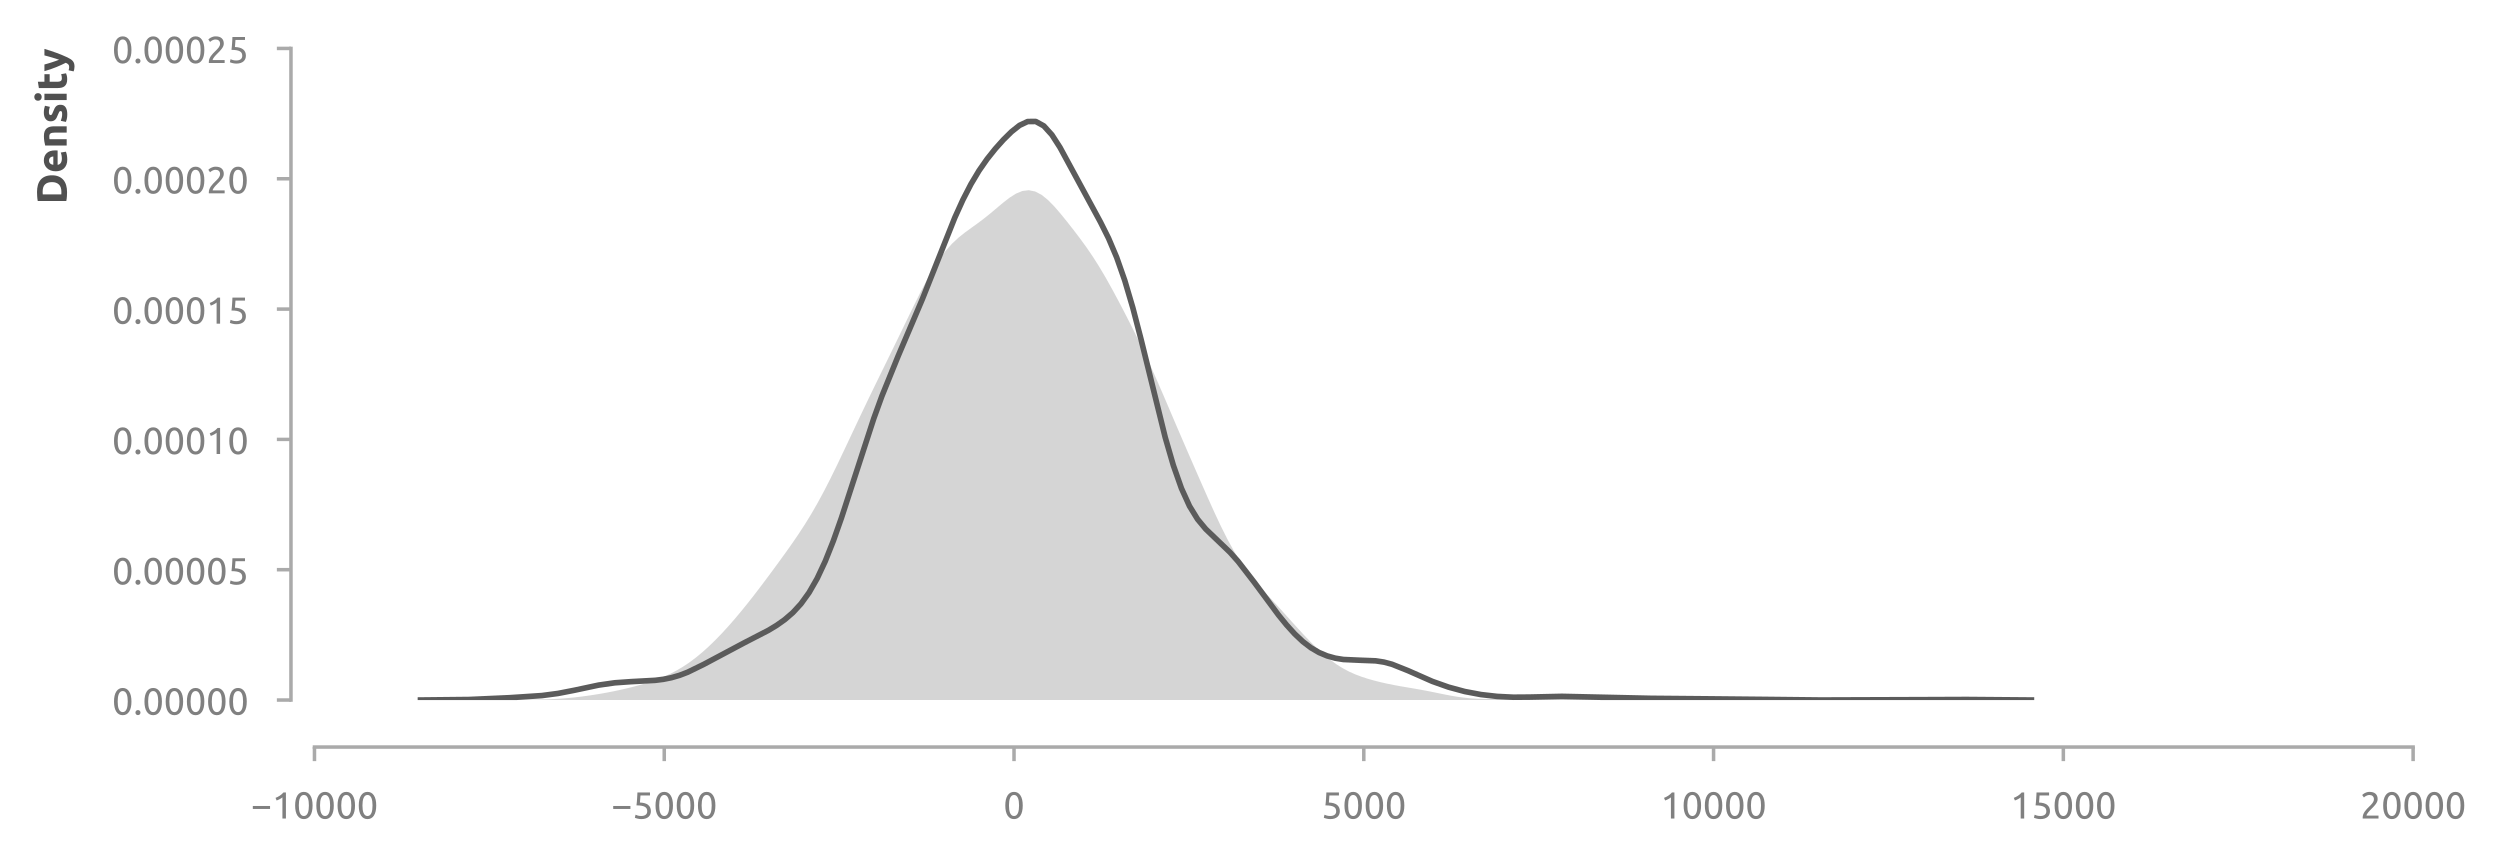
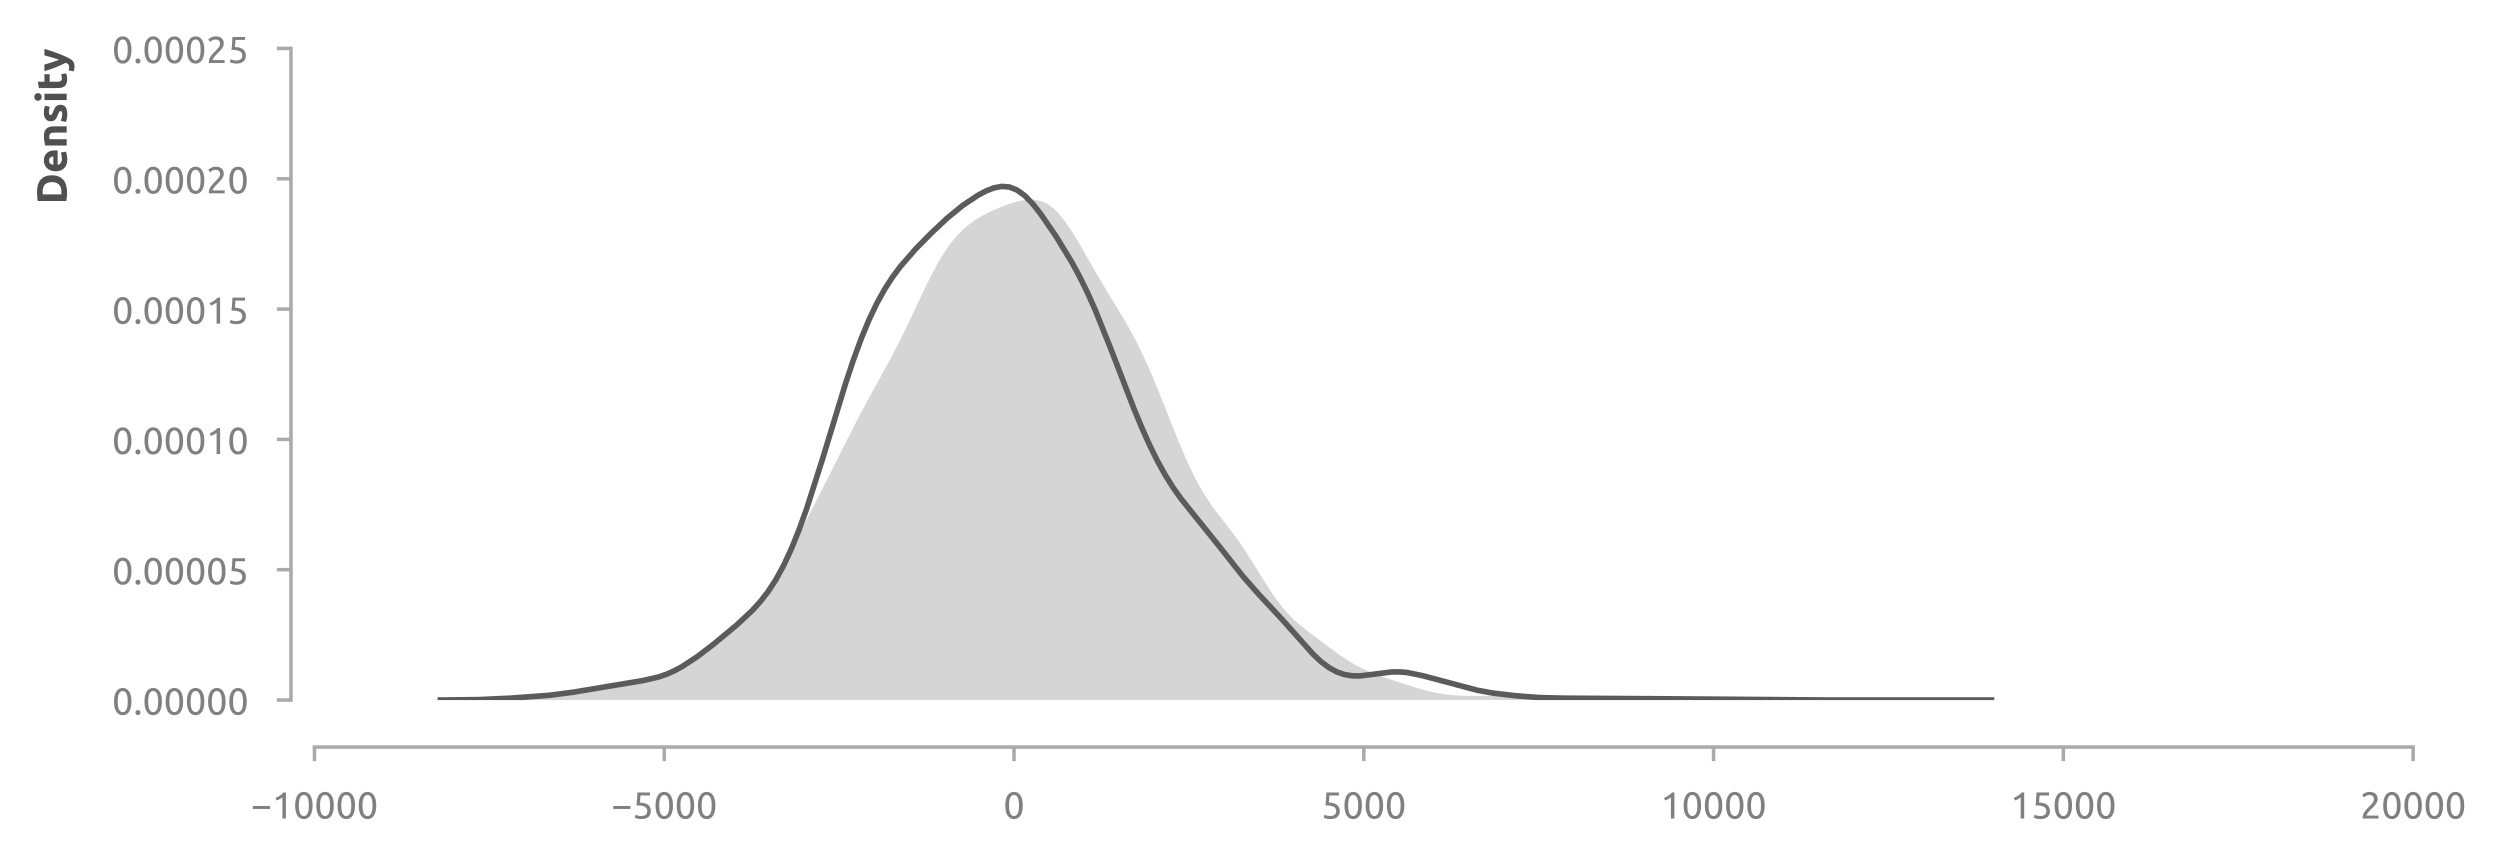
<svg xmlns="http://www.w3.org/2000/svg" xmlns:xlink="http://www.w3.org/1999/xlink" width="531.772pt" height="182.791pt" viewBox="0 0 531.772 182.791" version="1.1">
  <defs>
    <style type="text/css">*{stroke-linejoin: round; stroke-linecap: butt}</style>
  </defs>
  <g id="figure_1">
    <g id="patch_1">
      <path d="M 0 182.791  L 531.772 182.791  L 531.772 0  L 0 0  L 0 182.791  z " style="fill: none" />
    </g>
    <g id="axes_1">
      <g id="patch_2">
        <path d="M 66.891 148.904  L 513.291 148.904  L 513.291 10.304  L 66.891 10.304  L 66.891 148.904  z " style="fill: none" />
      </g>
      <g id="matplotlib.axis_1">
        <g id="xtick_1">
          <g id="line2d_1">
            <defs>
-               <path id="m6aa1979199" d="M 0 0  L 0 3  " style="stroke: #aaaaaa; stroke-width: 0.75" />
+               <path id="mc715c521ac" d="M 0 0  L 0 3  " style="stroke: #aaaaaa; stroke-width: 0.75" />
            </defs>
            <g>
-               <use xlink:href="#m6aa1979199" x="66.891" y="158.904" style="fill: #aaaaaa; stroke: #aaaaaa; stroke-width: 0.75" />
+               <use xlink:href="#mc715c521ac" x="66.891" y="158.904" style="fill: #aaaaaa; stroke: #aaaaaa; stroke-width: 0.75" />
            </g>
          </g>
          <g id="text_1">
            <g style="fill: #808080" transform="translate(53.35344 174.1113) scale(0.08 -0.08)">
              <defs>
                <path id="Ubuntu-2212" d="M 339 2138  L 3270 2138  L 3270 1632  L 339 1632  L 339 2138  z " transform="scale(0.015625)" />
                <path id="Ubuntu-31" d="M 595 3520  Q 960 3661 1305 3881  Q 1651 4102 1939 4435  L 2362 4435  L 2362 0  L 1766 0  L 1766 3610  Q 1690 3539 1578 3462  Q 1466 3386 1334 3315  Q 1203 3245 1059 3181  Q 915 3117 781 3072  L 595 3520  z " transform="scale(0.015625)" />
                <path id="Ubuntu-30" d="M 320 2221  Q 320 3334 713 3936  Q 1107 4538 1805 4538  Q 2502 4538 2896 3936  Q 3290 3334 3290 2221  Q 3290 1107 2896 505  Q 2502 -96 1805 -96  Q 1107 -96 713 505  Q 320 1107 320 2221  z M 2662 2221  Q 2662 2586 2620 2912  Q 2579 3238 2480 3481  Q 2381 3725 2214 3869  Q 2048 4013 1805 4013  Q 1562 4013 1395 3869  Q 1229 3725 1129 3481  Q 1030 3238 988 2912  Q 947 2586 947 2221  Q 947 1856 988 1529  Q 1030 1203 1129 960  Q 1229 717 1395 573  Q 1562 429 1805 429  Q 2048 429 2214 573  Q 2381 717 2480 960  Q 2579 1203 2620 1529  Q 2662 1856 2662 2221  z " transform="scale(0.015625)" />
              </defs>
              <use xlink:href="#Ubuntu-2212" />
              <use xlink:href="#Ubuntu-31" x="56.4" />
              <use xlink:href="#Ubuntu-30" x="112.8" />
              <use xlink:href="#Ubuntu-30" x="169.2" />
              <use xlink:href="#Ubuntu-30" x="225.6" />
              <use xlink:href="#Ubuntu-30" x="282" />
            </g>
          </g>
        </g>
        <g id="xtick_2">
          <g id="line2d_2">
            <g>
-               <use xlink:href="#m6aa1979199" x="141.291" y="158.904" style="fill: #aaaaaa; stroke: #aaaaaa; stroke-width: 0.75" />
+               <use xlink:href="#mc715c521ac" x="141.291" y="158.904" style="fill: #aaaaaa; stroke: #aaaaaa; stroke-width: 0.75" />
            </g>
          </g>
          <g id="text_2">
            <g style="fill: #808080" transform="translate(130.0097 174.1113) scale(0.08 -0.08)">
              <defs>
                <path id="Ubuntu-35" d="M 1274 2726  Q 2240 2688 2691 2304  Q 3142 1920 3142 1261  Q 3142 966 3043 716  Q 2944 467 2742 288  Q 2541 109 2233 6  Q 1926 -96 1504 -96  Q 1338 -96 1165 -70  Q 992 -45 845 -6  Q 698 32 582 70  Q 467 109 416 134  L 531 653  Q 640 602 886 518  Q 1133 435 1491 435  Q 1779 435 1974 499  Q 2170 563 2291 672  Q 2413 781 2467 925  Q 2522 1069 2522 1229  Q 2522 1472 2438 1661  Q 2355 1850 2144 1978  Q 1933 2106 1581 2173  Q 1229 2240 691 2240  Q 730 2554 752 2829  Q 774 3104 793 3366  Q 813 3629 825 3888  Q 838 4147 851 4435  L 2989 4435  L 2989 3930  L 1370 3930  Q 1363 3834 1350 3670  Q 1338 3507 1325 3331  Q 1312 3155 1299 2988  Q 1286 2822 1274 2726  z " transform="scale(0.015625)" />
              </defs>
              <use xlink:href="#Ubuntu-2212" />
              <use xlink:href="#Ubuntu-35" x="56.4" />
              <use xlink:href="#Ubuntu-30" x="112.8" />
              <use xlink:href="#Ubuntu-30" x="169.2" />
              <use xlink:href="#Ubuntu-30" x="225.6" />
            </g>
          </g>
        </g>
        <g id="xtick_3">
          <g id="line2d_3">
            <g>
-               <use xlink:href="#m6aa1979199" x="215.691" y="158.904" style="fill: #aaaaaa; stroke: #aaaaaa; stroke-width: 0.75" />
+               <use xlink:href="#mc715c521ac" x="215.691" y="158.904" style="fill: #aaaaaa; stroke: #aaaaaa; stroke-width: 0.75" />
            </g>
          </g>
          <g id="text_3">
            <g style="fill: #808080" transform="translate(213.4347 174.1113) scale(0.08 -0.08)">
              <use xlink:href="#Ubuntu-30" />
            </g>
          </g>
        </g>
        <g id="xtick_4">
          <g id="line2d_4">
            <g>
-               <use xlink:href="#m6aa1979199" x="290.091" y="158.904" style="fill: #aaaaaa; stroke: #aaaaaa; stroke-width: 0.75" />
+               <use xlink:href="#mc715c521ac" x="290.091" y="158.904" style="fill: #aaaaaa; stroke: #aaaaaa; stroke-width: 0.75" />
            </g>
          </g>
          <g id="text_4">
            <g style="fill: #808080" transform="translate(281.0659 174.1113) scale(0.08 -0.08)">
              <use xlink:href="#Ubuntu-35" />
              <use xlink:href="#Ubuntu-30" x="56.4" />
              <use xlink:href="#Ubuntu-30" x="112.8" />
              <use xlink:href="#Ubuntu-30" x="169.2" />
            </g>
          </g>
        </g>
        <g id="xtick_5">
          <g id="line2d_5">
            <g>
-               <use xlink:href="#m6aa1979199" x="364.491" y="158.904" style="fill: #aaaaaa; stroke: #aaaaaa; stroke-width: 0.75" />
+               <use xlink:href="#mc715c521ac" x="364.491" y="158.904" style="fill: #aaaaaa; stroke: #aaaaaa; stroke-width: 0.75" />
            </g>
          </g>
          <g id="text_5">
            <g style="fill: #808080" transform="translate(353.2097 174.1113) scale(0.08 -0.08)">
              <use xlink:href="#Ubuntu-31" />
              <use xlink:href="#Ubuntu-30" x="56.4" />
              <use xlink:href="#Ubuntu-30" x="112.8" />
              <use xlink:href="#Ubuntu-30" x="169.2" />
              <use xlink:href="#Ubuntu-30" x="225.6" />
            </g>
          </g>
        </g>
        <g id="xtick_6">
          <g id="line2d_6">
            <g>
-               <use xlink:href="#m6aa1979199" x="438.891" y="158.904" style="fill: #aaaaaa; stroke: #aaaaaa; stroke-width: 0.75" />
+               <use xlink:href="#mc715c521ac" x="438.891" y="158.904" style="fill: #aaaaaa; stroke: #aaaaaa; stroke-width: 0.75" />
            </g>
          </g>
          <g id="text_6">
            <g style="fill: #808080" transform="translate(427.6097 174.1113) scale(0.08 -0.08)">
              <use xlink:href="#Ubuntu-31" />
              <use xlink:href="#Ubuntu-35" x="56.4" />
              <use xlink:href="#Ubuntu-30" x="112.8" />
              <use xlink:href="#Ubuntu-30" x="169.2" />
              <use xlink:href="#Ubuntu-30" x="225.6" />
            </g>
          </g>
        </g>
        <g id="xtick_7">
          <g id="line2d_7">
            <g>
-               <use xlink:href="#m6aa1979199" x="513.291" y="158.904" style="fill: #aaaaaa; stroke: #aaaaaa; stroke-width: 0.75" />
+               <use xlink:href="#mc715c521ac" x="513.291" y="158.904" style="fill: #aaaaaa; stroke: #aaaaaa; stroke-width: 0.75" />
            </g>
          </g>
          <g id="text_7">
            <g style="fill: #808080" transform="translate(502.0097 174.1113) scale(0.08 -0.08)">
              <defs>
                <path id="Ubuntu-32" d="M 2989 3302  Q 2989 3072 2896 2857  Q 2803 2643 2649 2435  Q 2496 2227 2304 2025  Q 2112 1824 1920 1632  Q 1811 1523 1667 1376  Q 1523 1229 1395 1069  Q 1267 909 1180 761  Q 1094 614 1094 506  L 3136 506  L 3136 0  L 448 0  Q 442 38 442 76  Q 442 115 442 147  Q 442 448 541 707  Q 640 966 800 1196  Q 960 1427 1158 1632  Q 1357 1837 1549 2029  Q 1709 2182 1853 2332  Q 1997 2483 2109 2633  Q 2221 2784 2288 2944  Q 2355 3104 2355 3283  Q 2355 3475 2294 3609  Q 2234 3744 2131 3833  Q 2029 3923 1891 3964  Q 1754 4006 1600 4006  Q 1414 4006 1260 3955  Q 1107 3904 985 3837  Q 864 3770 781 3696  Q 698 3622 653 3584  L 358 4006  Q 416 4070 531 4163  Q 646 4256 806 4339  Q 966 4422 1164 4480  Q 1363 4538 1594 4538  Q 2291 4538 2640 4214  Q 2989 3891 2989 3302  z " transform="scale(0.015625)" />
              </defs>
              <use xlink:href="#Ubuntu-32" />
              <use xlink:href="#Ubuntu-30" x="56.4" />
              <use xlink:href="#Ubuntu-30" x="112.8" />
              <use xlink:href="#Ubuntu-30" x="169.2" />
              <use xlink:href="#Ubuntu-30" x="225.6" />
            </g>
          </g>
        </g>
      </g>
      <g id="matplotlib.axis_2">
        <g id="ytick_1">
          <g id="line2d_8">
            <defs>
-               <path id="mfdc019fb9c" d="M 0 0  L -3 0  " style="stroke: #aaaaaa; stroke-width: 0.75" />
+               <path id="m731be8812d" d="M 0 0  L -3 0  " style="stroke: #aaaaaa; stroke-width: 0.75" />
            </defs>
            <g>
-               <use xlink:href="#mfdc019fb9c" x="61.891" y="148.904" style="fill: #aaaaaa; stroke: #aaaaaa; stroke-width: 0.75" />
+               <use xlink:href="#m731be8812d" x="61.891" y="148.904" style="fill: #aaaaaa; stroke: #aaaaaa; stroke-width: 0.75" />
            </g>
          </g>
          <g id="text_8">
            <g style="fill: #808080" transform="translate(23.84844 152.0075) scale(0.08 -0.08)">
              <defs>
                <path id="Ubuntu-2e" d="M 1216 346  Q 1216 173 1101 45  Q 986 -83 787 -83  Q 589 -83 473 45  Q 358 173 358 346  Q 358 518 473 646  Q 589 774 787 774  Q 986 774 1101 646  Q 1216 518 1216 346  z " transform="scale(0.015625)" />
              </defs>
              <use xlink:href="#Ubuntu-30" />
              <use xlink:href="#Ubuntu-2e" x="56.4" />
              <use xlink:href="#Ubuntu-30" x="81" />
              <use xlink:href="#Ubuntu-30" x="137.4" />
              <use xlink:href="#Ubuntu-30" x="193.8" />
              <use xlink:href="#Ubuntu-30" x="250.2" />
              <use xlink:href="#Ubuntu-30" x="306.6" />
            </g>
          </g>
        </g>
        <g id="ytick_2">
          <g id="line2d_9">
            <g>
-               <use xlink:href="#mfdc019fb9c" x="61.891" y="121.184" style="fill: #aaaaaa; stroke: #aaaaaa; stroke-width: 0.75" />
+               <use xlink:href="#m731be8812d" x="61.891" y="121.184" style="fill: #aaaaaa; stroke: #aaaaaa; stroke-width: 0.75" />
            </g>
          </g>
          <g id="text_9">
            <g style="fill: #808080" transform="translate(23.84844 124.2875) scale(0.08 -0.08)">
              <use xlink:href="#Ubuntu-30" />
              <use xlink:href="#Ubuntu-2e" x="56.4" />
              <use xlink:href="#Ubuntu-30" x="81" />
              <use xlink:href="#Ubuntu-30" x="137.4" />
              <use xlink:href="#Ubuntu-30" x="193.8" />
              <use xlink:href="#Ubuntu-30" x="250.2" />
              <use xlink:href="#Ubuntu-35" x="306.6" />
            </g>
          </g>
        </g>
        <g id="ytick_3">
          <g id="line2d_10">
            <g>
-               <use xlink:href="#mfdc019fb9c" x="61.891" y="93.464" style="fill: #aaaaaa; stroke: #aaaaaa; stroke-width: 0.75" />
+               <use xlink:href="#m731be8812d" x="61.891" y="93.464" style="fill: #aaaaaa; stroke: #aaaaaa; stroke-width: 0.75" />
            </g>
          </g>
          <g id="text_10">
            <g style="fill: #808080" transform="translate(23.84844 96.5675) scale(0.08 -0.08)">
              <use xlink:href="#Ubuntu-30" />
              <use xlink:href="#Ubuntu-2e" x="56.4" />
              <use xlink:href="#Ubuntu-30" x="81" />
              <use xlink:href="#Ubuntu-30" x="137.4" />
              <use xlink:href="#Ubuntu-30" x="193.8" />
              <use xlink:href="#Ubuntu-31" x="250.2" />
              <use xlink:href="#Ubuntu-30" x="306.6" />
            </g>
          </g>
        </g>
        <g id="ytick_4">
          <g id="line2d_11">
            <g>
-               <use xlink:href="#mfdc019fb9c" x="61.891" y="65.744" style="fill: #aaaaaa; stroke: #aaaaaa; stroke-width: 0.75" />
+               <use xlink:href="#m731be8812d" x="61.891" y="65.744" style="fill: #aaaaaa; stroke: #aaaaaa; stroke-width: 0.75" />
            </g>
          </g>
          <g id="text_11">
            <g style="fill: #808080" transform="translate(23.84844 68.8475) scale(0.08 -0.08)">
              <use xlink:href="#Ubuntu-30" />
              <use xlink:href="#Ubuntu-2e" x="56.4" />
              <use xlink:href="#Ubuntu-30" x="81" />
              <use xlink:href="#Ubuntu-30" x="137.4" />
              <use xlink:href="#Ubuntu-30" x="193.8" />
              <use xlink:href="#Ubuntu-31" x="250.2" />
              <use xlink:href="#Ubuntu-35" x="306.6" />
            </g>
          </g>
        </g>
        <g id="ytick_5">
          <g id="line2d_12">
            <g>
-               <use xlink:href="#mfdc019fb9c" x="61.891" y="38.024" style="fill: #aaaaaa; stroke: #aaaaaa; stroke-width: 0.75" />
+               <use xlink:href="#m731be8812d" x="61.891" y="38.024" style="fill: #aaaaaa; stroke: #aaaaaa; stroke-width: 0.75" />
            </g>
          </g>
          <g id="text_12">
            <g style="fill: #808080" transform="translate(23.84844 41.1275) scale(0.08 -0.08)">
              <use xlink:href="#Ubuntu-30" />
              <use xlink:href="#Ubuntu-2e" x="56.4" />
              <use xlink:href="#Ubuntu-30" x="81" />
              <use xlink:href="#Ubuntu-30" x="137.4" />
              <use xlink:href="#Ubuntu-30" x="193.8" />
              <use xlink:href="#Ubuntu-32" x="250.2" />
              <use xlink:href="#Ubuntu-30" x="306.6" />
            </g>
          </g>
        </g>
        <g id="ytick_6">
          <g id="line2d_13">
            <g>
-               <use xlink:href="#mfdc019fb9c" x="61.891" y="10.304" style="fill: #aaaaaa; stroke: #aaaaaa; stroke-width: 0.75" />
+               <use xlink:href="#m731be8812d" x="61.891" y="10.304" style="fill: #aaaaaa; stroke: #aaaaaa; stroke-width: 0.75" />
            </g>
          </g>
          <g id="text_13">
            <g style="fill: #808080" transform="translate(23.84844 13.4075) scale(0.08 -0.08)">
              <use xlink:href="#Ubuntu-30" />
              <use xlink:href="#Ubuntu-2e" x="56.4" />
              <use xlink:href="#Ubuntu-30" x="81" />
              <use xlink:href="#Ubuntu-30" x="137.4" />
              <use xlink:href="#Ubuntu-30" x="193.8" />
              <use xlink:href="#Ubuntu-32" x="250.2" />
              <use xlink:href="#Ubuntu-35" x="306.6" />
            </g>
          </g>
        </g>
        <g id="text_14">
          <g style="fill: #505050" transform="translate(14.18344 43.47156) rotate(-90) scale(0.09 -0.09)">
            <defs>
              <path id="Ubuntu-Bold-44" d="M 1510 813  Q 1581 806 1673 803  Q 1766 800 1894 800  Q 2643 800 3004 1177  Q 3366 1555 3366 2221  Q 3366 2918 3020 3276  Q 2675 3635 1926 3635  Q 1824 3635 1715 3632  Q 1606 3629 1510 3616  L 1510 813  z M 4397 2221  Q 4397 1645 4217 1216  Q 4038 787 3708 505  Q 3379 224 2905 83  Q 2432 -58 1843 -58  Q 1574 -58 1216 -35  Q 858 -13 512 58  L 512 4378  Q 858 4442 1232 4464  Q 1606 4486 1875 4486  Q 2445 4486 2909 4358  Q 3373 4230 3705 3955  Q 4038 3680 4217 3251  Q 4397 2822 4397 2221  z " transform="scale(0.015625)" />
              <path id="Ubuntu-Bold-65" d="M 288 1658  Q 288 2106 425 2442  Q 563 2778 787 3002  Q 1011 3226 1302 3341  Q 1594 3456 1901 3456  Q 2618 3456 3034 3017  Q 3450 2579 3450 1728  Q 3450 1645 3443 1545  Q 3437 1446 3430 1370  L 1267 1370  Q 1299 1075 1542 902  Q 1786 730 2195 730  Q 2458 730 2710 778  Q 2963 826 3123 896  L 3251 122  Q 3174 83 3046 44  Q 2918 6 2761 -22  Q 2605 -51 2425 -70  Q 2246 -90 2067 -90  Q 1613 -90 1277 44  Q 941 179 720 412  Q 499 646 393 966  Q 288 1286 288 1658  z M 2528 2022  Q 2522 2144 2486 2259  Q 2451 2374 2377 2464  Q 2304 2554 2192 2611  Q 2080 2669 1914 2669  Q 1754 2669 1638 2614  Q 1523 2560 1446 2470  Q 1370 2381 1328 2262  Q 1286 2144 1267 2022  L 2528 2022  z " transform="scale(0.015625)" />
              <path id="Ubuntu-Bold-6e" d="M 448 3251  Q 691 3322 1075 3382  Q 1459 3443 1882 3443  Q 2310 3443 2595 3331  Q 2880 3219 3046 3014  Q 3213 2810 3283 2528  Q 3354 2246 3354 1901  L 3354 0  L 2400 0  L 2400 1786  Q 2400 2246 2278 2438  Q 2157 2630 1824 2630  Q 1722 2630 1606 2620  Q 1491 2611 1402 2598  L 1402 0  L 448 0  L 448 3251  z " transform="scale(0.015625)" />
              <path id="Ubuntu-Bold-73" d="M 1414 685  Q 1677 685 1785 736  Q 1894 787 1894 934  Q 1894 1050 1753 1136  Q 1613 1222 1325 1331  Q 1101 1414 918 1504  Q 736 1594 608 1718  Q 480 1843 409 2016  Q 339 2189 339 2432  Q 339 2906 691 3181  Q 1043 3456 1658 3456  Q 1965 3456 2246 3401  Q 2528 3347 2694 3283  L 2528 2541  Q 2362 2598 2166 2643  Q 1971 2688 1728 2688  Q 1280 2688 1280 2438  Q 1280 2381 1299 2336  Q 1318 2291 1376 2249  Q 1434 2208 1533 2160  Q 1632 2112 1786 2054  Q 2099 1939 2304 1827  Q 2509 1715 2627 1584  Q 2746 1453 2794 1293  Q 2842 1133 2842 922  Q 2842 422 2467 166  Q 2093 -90 1408 -90  Q 960 -90 662 -13  Q 365 64 250 115  L 410 890  Q 653 794 909 739  Q 1165 685 1414 685  z " transform="scale(0.015625)" />
              <path id="Ubuntu-Bold-69" d="M 1402 0  L 448 0  L 448 3366  L 1402 3366  L 1402 0  z M 1491 4339  Q 1491 4077 1321 3926  Q 1152 3776 922 3776  Q 691 3776 521 3926  Q 352 4077 352 4339  Q 352 4602 521 4752  Q 691 4902 922 4902  Q 1152 4902 1321 4752  Q 1491 4602 1491 4339  z " transform="scale(0.015625)" />
              <path id="Ubuntu-Bold-74" d="M 416 4205  L 1370 4358  L 1370 3366  L 2515 3366  L 2515 2573  L 1370 2573  L 1370 1389  Q 1370 1088 1475 909  Q 1581 730 1901 730  Q 2054 730 2217 758  Q 2381 787 2515 838  L 2650 96  Q 2477 26 2265 -25  Q 2054 -77 1747 -77  Q 1357 -77 1101 28  Q 845 134 691 323  Q 538 512 477 781  Q 416 1050 416 1376  L 416 4205  z " transform="scale(0.015625)" />
              <path id="Ubuntu-Bold-79" d="M 3437 3366  Q 3149 2394 2835 1542  Q 2522 691 2150 -109  Q 2016 -397 1881 -598  Q 1747 -800 1587 -931  Q 1427 -1062 1225 -1123  Q 1024 -1184 755 -1184  Q 531 -1184 342 -1142  Q 154 -1101 32 -1050  L 198 -288  Q 346 -339 461 -358  Q 576 -378 704 -378  Q 960 -378 1097 -240  Q 1235 -102 1331 141  Q 1005 781 678 1577  Q 352 2374 64 3366  L 1075 3366  Q 1139 3117 1225 2825  Q 1312 2534 1408 2236  Q 1504 1939 1603 1657  Q 1702 1376 1792 1146  Q 1875 1376 1964 1657  Q 2054 1939 2140 2236  Q 2227 2534 2307 2825  Q 2387 3117 2451 3366  L 3437 3366  z " transform="scale(0.015625)" />
            </defs>
            <use xlink:href="#Ubuntu-Bold-44" />
            <use xlink:href="#Ubuntu-Bold-65" x="73.7" />
            <use xlink:href="#Ubuntu-Bold-6e" x="132.1" />
            <use xlink:href="#Ubuntu-Bold-73" x="191" />
            <use xlink:href="#Ubuntu-Bold-69" x="239.5" />
            <use xlink:href="#Ubuntu-Bold-74" x="268.4" />
            <use xlink:href="#Ubuntu-Bold-79" x="313.8" />
          </g>
        </g>
      </g>
      <g id="PolyCollection_1">
        <defs>
-           <path id="mc2feeb54be" d="M 89.488 -33.889  L 89.488 -33.888  L 90.849 -33.888  L 92.211 -33.888  L 93.572 -33.888  L 94.934 -33.888  L 96.295 -33.888  L 97.657 -33.888  L 99.018 -33.888  L 100.38 -33.888  L 101.741 -33.888  L 103.103 -33.888  L 104.464 -33.888  L 105.826 -33.888  L 107.187 -33.888  L 108.549 -33.888  L 109.91 -33.888  L 111.272 -33.888  L 112.633 -33.888  L 113.995 -33.888  L 115.356 -33.888  L 116.718 -33.888  L 118.079 -33.888  L 119.441 -33.888  L 120.802 -33.888  L 122.164 -33.888  L 123.525 -33.888  L 124.887 -33.888  L 126.248 -33.888  L 127.61 -33.888  L 128.971 -33.888  L 130.333 -33.888  L 131.694 -33.888  L 133.056 -33.888  L 134.417 -33.888  L 135.779 -33.888  L 137.141 -33.888  L 138.502 -33.888  L 139.864 -33.888  L 141.225 -33.888  L 142.587 -33.888  L 143.948 -33.888  L 145.31 -33.888  L 146.671 -33.888  L 148.033 -33.888  L 149.394 -33.888  L 150.756 -33.888  L 152.117 -33.888  L 153.479 -33.888  L 154.84 -33.888  L 156.202 -33.888  L 157.563 -33.888  L 158.925 -33.888  L 160.286 -33.888  L 161.648 -33.888  L 163.009 -33.888  L 164.371 -33.888  L 165.732 -33.888  L 167.094 -33.888  L 168.455 -33.888  L 169.817 -33.888  L 171.178 -33.888  L 172.54 -33.888  L 173.901 -33.888  L 175.263 -33.888  L 176.624 -33.888  L 177.986 -33.888  L 179.347 -33.888  L 180.709 -33.888  L 182.07 -33.888  L 183.432 -33.888  L 184.793 -33.888  L 186.155 -33.888  L 187.516 -33.888  L 188.878 -33.888  L 190.239 -33.888  L 191.601 -33.888  L 192.962 -33.888  L 194.324 -33.888  L 195.685 -33.888  L 197.047 -33.888  L 198.408 -33.888  L 199.77 -33.888  L 201.131 -33.888  L 202.493 -33.888  L 203.854 -33.888  L 205.216 -33.888  L 206.577 -33.888  L 207.939 -33.888  L 209.3 -33.888  L 210.662 -33.888  L 212.023 -33.888  L 213.385 -33.888  L 214.746 -33.888  L 216.108 -33.888  L 217.469 -33.888  L 218.831 -33.888  L 220.192 -33.888  L 221.554 -33.888  L 222.915 -33.888  L 224.277 -33.888  L 225.638 -33.888  L 227 -33.888  L 228.361 -33.888  L 229.723 -33.888  L 231.084 -33.888  L 232.446 -33.888  L 233.807 -33.888  L 235.169 -33.888  L 236.53 -33.888  L 237.892 -33.888  L 239.254 -33.888  L 240.615 -33.888  L 241.977 -33.888  L 243.338 -33.888  L 244.7 -33.888  L 246.061 -33.888  L 247.423 -33.888  L 248.784 -33.888  L 250.146 -33.888  L 251.507 -33.888  L 252.869 -33.888  L 254.23 -33.888  L 255.592 -33.888  L 256.953 -33.888  L 258.315 -33.888  L 259.676 -33.888  L 261.038 -33.888  L 262.399 -33.888  L 263.761 -33.888  L 265.122 -33.888  L 266.484 -33.888  L 267.845 -33.888  L 269.207 -33.888  L 270.568 -33.888  L 271.93 -33.888  L 273.291 -33.888  L 274.653 -33.888  L 276.014 -33.888  L 277.376 -33.888  L 278.737 -33.888  L 280.099 -33.888  L 281.46 -33.888  L 282.822 -33.888  L 284.183 -33.888  L 285.545 -33.888  L 286.906 -33.888  L 288.268 -33.888  L 289.629 -33.888  L 290.991 -33.888  L 292.352 -33.888  L 293.714 -33.888  L 295.075 -33.888  L 296.437 -33.888  L 297.798 -33.888  L 299.16 -33.888  L 300.521 -33.888  L 301.883 -33.888  L 303.244 -33.888  L 304.606 -33.888  L 305.967 -33.888  L 307.329 -33.888  L 308.69 -33.888  L 310.052 -33.888  L 311.413 -33.888  L 312.775 -33.888  L 314.136 -33.888  L 315.498 -33.888  L 316.859 -33.888  L 318.221 -33.888  L 319.582 -33.888  L 320.944 -33.888  L 322.305 -33.888  L 323.667 -33.888  L 325.028 -33.888  L 326.39 -33.888  L 327.751 -33.888  L 329.113 -33.888  L 330.474 -33.888  L 331.836 -33.888  L 333.197 -33.888  L 334.559 -33.888  L 335.92 -33.888  L 337.282 -33.888  L 338.643 -33.888  L 340.005 -33.888  L 341.366 -33.888  L 342.728 -33.888  L 344.09 -33.888  L 345.451 -33.888  L 346.813 -33.888  L 348.174 -33.888  L 349.536 -33.888  L 350.897 -33.888  L 352.259 -33.888  L 353.62 -33.888  L 354.982 -33.888  L 356.343 -33.888  L 357.705 -33.888  L 359.066 -33.888  L 360.428 -33.888  L 360.428 -33.889  L 360.428 -33.889  L 359.066 -33.89  L 357.705 -33.893  L 356.343 -33.898  L 354.982 -33.905  L 353.62 -33.916  L 352.259 -33.93  L 350.897 -33.949  L 349.536 -33.971  L 348.174 -33.996  L 346.813 -34.022  L 345.451 -34.048  L 344.09 -34.072  L 342.728 -34.094  L 341.366 -34.114  L 340.005 -34.132  L 338.643 -34.149  L 337.282 -34.164  L 335.92 -34.179  L 334.559 -34.191  L 333.197 -34.202  L 331.836 -34.21  L 330.474 -34.216  L 329.113 -34.221  L 327.751 -34.224  L 326.39 -34.224  L 325.028 -34.22  L 323.667 -34.21  L 322.305 -34.192  L 320.944 -34.169  L 319.582 -34.143  L 318.221 -34.121  L 316.859 -34.111  L 315.498 -34.124  L 314.136 -34.169  L 312.775 -34.256  L 311.413 -34.391  L 310.052 -34.575  L 308.69 -34.803  L 307.329 -35.063  L 305.967 -35.341  L 304.606 -35.621  L 303.244 -35.889  L 301.883 -36.14  L 300.521 -36.376  L 299.16 -36.605  L 297.798 -36.839  L 296.437 -37.091  L 295.075 -37.367  L 293.714 -37.674  L 292.352 -38.015  L 290.991 -38.398  L 289.629 -38.837  L 288.268 -39.35  L 286.906 -39.962  L 285.545 -40.692  L 284.183 -41.554  L 282.822 -42.554  L 281.46 -43.685  L 280.099 -44.933  L 278.737 -46.28  L 277.376 -47.705  L 276.014 -49.184  L 274.653 -50.691  L 273.291 -52.204  L 271.93 -53.703  L 270.568 -55.183  L 269.207 -56.657  L 267.845 -58.163  L 266.484 -59.757  L 265.122 -61.507  L 263.761 -63.474  L 262.399 -65.697  L 261.038 -68.183  L 259.676 -70.903  L 258.315 -73.805  L 256.953 -76.824  L 255.592 -79.905  L 254.23 -83.013  L 252.869 -86.137  L 251.507 -89.281  L 250.146 -92.451  L 248.784 -95.641  L 247.423 -98.826  L 246.061 -101.965  L 244.7 -105.021  L 243.338 -107.966  L 241.977 -110.8  L 240.615 -113.538  L 239.254 -116.203  L 237.892 -118.806  L 236.53 -121.338  L 235.169 -123.771  L 233.807 -126.069  L 232.446 -128.213  L 231.084 -130.206  L 229.723 -132.076  L 228.361 -133.865  L 227 -135.601  L 225.638 -137.282  L 224.277 -138.861  L 222.915 -140.251  L 221.554 -141.348  L 220.192 -142.061  L 218.831 -142.334  L 217.469 -142.166  L 216.108 -141.606  L 214.746 -140.745  L 213.385 -139.689  L 212.023 -138.544  L 210.662 -137.398  L 209.3 -136.304  L 207.939 -135.28  L 206.577 -134.302  L 205.216 -133.31  L 203.854 -132.221  L 202.493 -130.947  L 201.131 -129.413  L 199.77 -127.575  L 198.408 -125.432  L 197.047 -123.021  L 195.685 -120.408  L 194.324 -117.666  L 192.962 -114.864  L 191.601 -112.049  L 190.239 -109.245  L 188.878 -106.458  L 187.516 -103.678  L 186.155 -100.891  L 184.793 -98.08  L 183.432 -95.239  L 182.07 -92.367  L 180.709 -89.476  L 179.347 -86.588  L 177.986 -83.737  L 176.624 -80.963  L 175.263 -78.303  L 173.901 -75.786  L 172.54 -73.423  L 171.178 -71.21  L 169.817 -69.125  L 168.455 -67.139  L 167.094 -65.218  L 165.732 -63.338  L 164.371 -61.483  L 163.009 -59.648  L 161.648 -57.839  L 160.286 -56.064  L 158.925 -54.334  L 157.563 -52.657  L 156.202 -51.039  L 154.84 -49.486  L 153.479 -48.003  L 152.117 -46.599  L 150.756 -45.28  L 149.394 -44.056  L 148.033 -42.931  L 146.671 -41.912  L 145.31 -40.998  L 143.948 -40.189  L 142.587 -39.477  L 141.225 -38.853  L 139.864 -38.306  L 138.502 -37.823  L 137.141 -37.391  L 135.779 -36.999  L 134.417 -36.639  L 133.056 -36.306  L 131.694 -35.997  L 130.333 -35.712  L 128.971 -35.448  L 127.61 -35.206  L 126.248 -34.985  L 124.887 -34.784  L 123.525 -34.604  L 122.164 -34.446  L 120.802 -34.311  L 119.441 -34.2  L 118.079 -34.115  L 116.718 -34.053  L 115.356 -34.014  L 113.995 -33.994  L 112.633 -33.988  L 111.272 -33.993  L 109.91 -34.003  L 108.549 -34.014  L 107.187 -34.02  L 105.826 -34.021  L 104.464 -34.014  L 103.103 -34.001  L 101.741 -33.984  L 100.38 -33.965  L 99.018 -33.945  L 97.657 -33.929  L 96.295 -33.915  L 94.934 -33.905  L 93.572 -33.898  L 92.211 -33.893  L 90.849 -33.89  L 89.488 -33.889  z " style="stroke: #5b5b5b; stroke-width: 0.01" />
+           <path id="m5f1dff78ff" d="M 87.341 -33.889  L 87.341 -33.888  L 88.604 -33.888  L 89.868 -33.888  L 91.131 -33.888  L 92.395 -33.888  L 93.658 -33.888  L 94.922 -33.888  L 96.185 -33.888  L 97.448 -33.888  L 98.712 -33.888  L 99.975 -33.888  L 101.239 -33.888  L 102.502 -33.888  L 103.766 -33.888  L 105.029 -33.888  L 106.293 -33.888  L 107.556 -33.888  L 108.82 -33.888  L 110.083 -33.888  L 111.347 -33.888  L 112.61 -33.888  L 113.873 -33.888  L 115.137 -33.888  L 116.4 -33.888  L 117.664 -33.888  L 118.927 -33.888  L 120.191 -33.888  L 121.454 -33.888  L 122.718 -33.888  L 123.981 -33.888  L 125.245 -33.888  L 126.508 -33.888  L 127.772 -33.888  L 129.035 -33.888  L 130.298 -33.888  L 131.562 -33.888  L 132.825 -33.888  L 134.089 -33.888  L 135.352 -33.888  L 136.616 -33.888  L 137.879 -33.888  L 139.143 -33.888  L 140.406 -33.888  L 141.67 -33.888  L 142.933 -33.888  L 144.197 -33.888  L 145.46 -33.888  L 146.724 -33.888  L 147.987 -33.888  L 149.25 -33.888  L 150.514 -33.888  L 151.777 -33.888  L 153.041 -33.888  L 154.304 -33.888  L 155.568 -33.888  L 156.831 -33.888  L 158.095 -33.888  L 159.358 -33.888  L 160.622 -33.888  L 161.885 -33.888  L 163.149 -33.888  L 164.412 -33.888  L 165.675 -33.888  L 166.939 -33.888  L 168.202 -33.888  L 169.466 -33.888  L 170.729 -33.888  L 171.993 -33.888  L 173.256 -33.888  L 174.52 -33.888  L 175.783 -33.888  L 177.047 -33.888  L 178.31 -33.888  L 179.574 -33.888  L 180.837 -33.888  L 182.1 -33.888  L 183.364 -33.888  L 184.627 -33.888  L 185.891 -33.888  L 187.154 -33.888  L 188.418 -33.888  L 189.681 -33.888  L 190.945 -33.888  L 192.208 -33.888  L 193.472 -33.888  L 194.735 -33.888  L 195.999 -33.888  L 197.262 -33.888  L 198.526 -33.888  L 199.789 -33.888  L 201.052 -33.888  L 202.316 -33.888  L 203.579 -33.888  L 204.843 -33.888  L 206.106 -33.888  L 207.37 -33.888  L 208.633 -33.888  L 209.897 -33.888  L 211.16 -33.888  L 212.424 -33.888  L 213.687 -33.888  L 214.951 -33.888  L 216.214 -33.888  L 217.477 -33.888  L 218.741 -33.888  L 220.004 -33.888  L 221.268 -33.888  L 222.531 -33.888  L 223.795 -33.888  L 225.058 -33.888  L 226.322 -33.888  L 227.585 -33.888  L 228.849 -33.888  L 230.112 -33.888  L 231.376 -33.888  L 232.639 -33.888  L 233.903 -33.888  L 235.166 -33.888  L 236.429 -33.888  L 237.693 -33.888  L 238.956 -33.888  L 240.22 -33.888  L 241.483 -33.888  L 242.747 -33.888  L 244.01 -33.888  L 245.274 -33.888  L 246.537 -33.888  L 247.801 -33.888  L 249.064 -33.888  L 250.328 -33.888  L 251.591 -33.888  L 252.854 -33.888  L 254.118 -33.888  L 255.381 -33.888  L 256.645 -33.888  L 257.908 -33.888  L 259.172 -33.888  L 260.435 -33.888  L 261.699 -33.888  L 262.962 -33.888  L 264.226 -33.888  L 265.489 -33.888  L 266.753 -33.888  L 268.016 -33.888  L 269.279 -33.888  L 270.543 -33.888  L 271.806 -33.888  L 273.07 -33.888  L 274.333 -33.888  L 275.597 -33.888  L 276.86 -33.888  L 278.124 -33.888  L 279.387 -33.888  L 280.651 -33.888  L 281.914 -33.888  L 283.178 -33.888  L 284.441 -33.888  L 285.705 -33.888  L 286.968 -33.888  L 288.231 -33.888  L 289.495 -33.888  L 290.758 -33.888  L 292.022 -33.888  L 293.285 -33.888  L 294.549 -33.888  L 295.812 -33.888  L 297.076 -33.888  L 298.339 -33.888  L 299.603 -33.888  L 300.866 -33.888  L 302.13 -33.888  L 303.393 -33.888  L 304.656 -33.888  L 305.92 -33.888  L 307.183 -33.888  L 308.447 -33.888  L 309.71 -33.888  L 310.974 -33.888  L 312.237 -33.888  L 313.501 -33.888  L 314.764 -33.888  L 316.028 -33.888  L 317.291 -33.888  L 318.555 -33.888  L 319.818 -33.888  L 321.081 -33.888  L 322.345 -33.888  L 323.608 -33.888  L 324.872 -33.888  L 326.135 -33.888  L 327.399 -33.888  L 328.662 -33.888  L 329.926 -33.888  L 331.189 -33.888  L 332.453 -33.888  L 333.716 -33.888  L 334.98 -33.888  L 336.243 -33.888  L 337.507 -33.888  L 338.77 -33.888  L 338.77 -33.89  L 338.77 -33.89  L 337.507 -33.893  L 336.243 -33.898  L 334.98 -33.906  L 333.716 -33.92  L 332.453 -33.941  L 331.189 -33.972  L 329.926 -34.015  L 328.662 -34.072  L 327.399 -34.143  L 326.135 -34.228  L 324.872 -34.323  L 323.608 -34.423  L 322.345 -34.521  L 321.081 -34.61  L 319.818 -34.684  L 318.555 -34.737  L 317.291 -34.769  L 316.028 -34.781  L 314.764 -34.779  L 313.501 -34.775  L 312.237 -34.778  L 310.974 -34.804  L 309.71 -34.864  L 308.447 -34.968  L 307.183 -35.124  L 305.92 -35.334  L 304.656 -35.597  L 303.393 -35.908  L 302.13 -36.258  L 300.866 -36.638  L 299.603 -37.036  L 298.339 -37.445  L 297.076 -37.858  L 295.812 -38.273  L 294.549 -38.696  L 293.285 -39.137  L 292.022 -39.61  L 290.758 -40.133  L 289.495 -40.723  L 288.231 -41.392  L 286.968 -42.143  L 285.705 -42.97  L 284.441 -43.855  L 283.178 -44.777  L 281.914 -45.713  L 280.651 -46.65  L 279.387 -47.586  L 278.124 -48.538  L 276.86 -49.54  L 275.597 -50.635  L 274.333 -51.869  L 273.07 -53.277  L 271.806 -54.875  L 270.543 -56.656  L 269.279 -58.584  L 268.016 -60.606  L 266.753 -62.654  L 265.489 -64.663  L 264.226 -66.583  L 262.962 -68.388  L 261.699 -70.084  L 260.435 -71.71  L 259.172 -73.331  L 257.908 -75.027  L 256.645 -76.88  L 255.381 -78.956  L 254.118 -81.297  L 252.854 -83.911  L 251.591 -86.77  L 250.328 -89.821  L 249.064 -92.99  L 247.801 -96.197  L 246.537 -99.364  L 245.274 -102.423  L 244.01 -105.325  L 242.747 -108.038  L 241.483 -110.557  L 240.22 -112.896  L 238.956 -115.09  L 237.693 -117.189  L 236.429 -119.25  L 235.166 -121.323  L 233.903 -123.444  L 232.639 -125.625  L 231.376 -127.848  L 230.112 -130.067  L 228.849 -132.217  L 227.585 -134.221  L 226.322 -136.006  L 225.058 -137.51  L 223.795 -138.695  L 222.531 -139.547  L 221.268 -140.079  L 220.004 -140.327  L 218.741 -140.34  L 217.477 -140.175  L 216.214 -139.881  L 214.951 -139.5  L 213.687 -139.056  L 212.424 -138.562  L 211.16 -138.018  L 209.897 -137.415  L 208.633 -136.736  L 207.37 -135.956  L 206.106 -135.046  L 204.843 -133.968  L 203.579 -132.685  L 202.316 -131.164  L 201.052 -129.383  L 199.789 -127.339  L 198.526 -125.053  L 197.262 -122.569  L 195.999 -119.949  L 194.735 -117.265  L 193.472 -114.586  L 192.208 -111.965  L 190.945 -109.435  L 189.681 -107.004  L 188.418 -104.655  L 187.154 -102.357  L 185.891 -100.072  L 184.627 -97.763  L 183.364 -95.408  L 182.1 -92.997  L 180.837 -90.534  L 179.574 -88.035  L 178.31 -85.519  L 177.047 -83.004  L 175.783 -80.504  L 174.52 -78.02  L 173.256 -75.553  L 171.993 -73.096  L 170.729 -70.647  L 169.466 -68.212  L 168.202 -65.804  L 166.939 -63.45  L 165.675 -61.181  L 164.412 -59.031  L 163.149 -57.032  L 161.885 -55.203  L 160.622 -53.552  L 159.358 -52.07  L 158.095 -50.739  L 156.831 -49.533  L 155.568 -48.422  L 154.304 -47.381  L 153.041 -46.391  L 151.777 -45.439  L 150.514 -44.519  L 149.25 -43.634  L 147.987 -42.788  L 146.724 -41.99  L 145.46 -41.248  L 144.197 -40.572  L 142.933 -39.965  L 141.67 -39.429  L 140.406 -38.958  L 139.143 -38.543  L 137.879 -38.173  L 136.616 -37.837  L 135.352 -37.525  L 134.089 -37.23  L 132.825 -36.951  L 131.562 -36.687  L 130.298 -36.437  L 129.035 -36.203  L 127.772 -35.983  L 126.508 -35.775  L 125.245 -35.578  L 123.981 -35.39  L 122.718 -35.21  L 121.454 -35.039  L 120.191 -34.876  L 118.927 -34.723  L 117.664 -34.582  L 116.4 -34.456  L 115.137 -34.345  L 113.873 -34.253  L 112.61 -34.18  L 111.347 -34.125  L 110.083 -34.088  L 108.82 -34.064  L 107.556 -34.05  L 106.293 -34.042  L 105.029 -34.035  L 103.766 -34.027  L 102.502 -34.016  L 101.239 -34.002  L 99.975 -33.985  L 98.712 -33.967  L 97.448 -33.95  L 96.185 -33.934  L 94.922 -33.92  L 93.658 -33.909  L 92.395 -33.902  L 91.131 -33.896  L 89.868 -33.892  L 88.604 -33.89  L 87.341 -33.889  z " style="stroke: #5b5b5b; stroke-width: 0.01" />
        </defs>
-         <g clip-path="url(#pdc25008d57)">
-           <use xlink:href="#mc2feeb54be" x="0" y="182.791" style="fill: #5b5b5b; fill-opacity: 0.25; stroke: #5b5b5b; stroke-width: 0.01" />
+         <g clip-path="url(#pcd52ab172b)">
+           <use xlink:href="#m5f1dff78ff" x="0" y="182.791" style="fill: #5b5b5b; fill-opacity: 0.25; stroke: #5b5b5b; stroke-width: 0.01" />
        </g>
      </g>
      <g id="line2d_14">
-         <path d="M 89.442 148.902  L 99.774 148.793  L 108.383 148.409  L 115.27 147.954  L 118.714 147.498  L 122.158 146.827  L 127.324 145.729  L 130.767 145.237  L 134.211 144.993  L 139.377 144.712  L 141.099 144.495  L 142.82 144.149  L 144.542 143.649  L 146.264 142.991  L 149.708 141.308  L 158.317 136.724  L 163.483 134.057  L 165.205 133.013  L 166.927 131.794  L 168.649 130.307  L 170.37 128.437  L 172.092 126.054  L 173.814 123.053  L 175.536 119.378  L 177.258 115.049  L 178.98 110.167  L 185.867 88.999  L 187.589 84.245  L 191.033 75.761  L 196.199 63.61  L 203.086 46.312  L 204.808 42.514  L 206.53 39.169  L 208.252 36.29  L 209.974 33.821  L 211.695 31.666  L 213.417 29.739  L 215.139 28.036  L 216.861 26.669  L 218.583 25.854  L 220.305 25.836  L 222.027 26.78  L 223.749 28.684  L 225.47 31.361  L 234.08 47.243  L 235.802 50.689  L 237.524 54.75  L 239.245 59.659  L 240.967 65.486  L 242.689 72.102  L 247.855 93.05  L 249.577 98.979  L 251.299 103.868  L 253.02 107.655  L 254.742 110.455  L 256.464 112.527  L 261.63 117.48  L 263.352 119.413  L 266.795 123.865  L 271.961 130.838  L 273.683 132.953  L 275.405 134.851  L 277.127 136.473  L 278.849 137.787  L 280.57 138.794  L 282.292 139.518  L 284.014 139.999  L 285.736 140.278  L 289.18 140.435  L 292.624 140.567  L 294.345 140.831  L 296.067 141.285  L 299.511 142.659  L 304.677 144.939  L 308.12 146.158  L 311.564 147.091  L 315.008 147.74  L 318.452 148.132  L 321.895 148.304  L 325.339 148.277  L 332.227 148.122  L 351.167 148.542  L 363.22 148.651  L 375.274 148.771  L 387.327 148.901  L 409.711 148.824  L 418.32 148.79  L 432.095 148.902  L 432.095 148.902  " clip-path="url(#pdc25008d57)" style="fill: none; stroke: #5b5b5b; stroke-width: 1.2; stroke-linecap: square" />
+         <path d="M 93.68 148.901  L 101.97 148.811  L 108.602 148.504  L 116.892 147.89  L 121.865 147.244  L 136.787 144.757  L 140.103 143.991  L 141.761 143.42  L 143.419 142.69  L 145.077 141.8  L 148.393 139.616  L 151.709 137.082  L 156.682 132.965  L 159.998 129.869  L 161.656 128.048  L 163.314 125.924  L 164.972 123.399  L 166.63 120.39  L 168.288 116.842  L 169.946 112.744  L 171.604 108.134  L 174.92 97.752  L 179.894 81.458  L 181.552 76.486  L 183.21 71.967  L 184.868 67.965  L 186.526 64.491  L 188.184 61.507  L 189.842 58.942  L 191.5 56.711  L 194.815 52.904  L 198.131 49.535  L 201.447 46.424  L 204.763 43.706  L 208.079 41.497  L 209.737 40.621  L 211.395 39.971  L 213.053 39.651  L 214.711 39.779  L 216.369 40.443  L 218.027 41.664  L 219.685 43.382  L 221.343 45.479  L 224.659 50.325  L 227.975 55.762  L 229.633 58.816  L 231.291 62.187  L 232.948 65.899  L 236.264 74.156  L 241.238 87.037  L 242.896 91.025  L 244.554 94.724  L 246.212 98.081  L 247.87 101.071  L 249.528 103.709  L 251.186 106.046  L 254.502 110.191  L 259.476 116.368  L 264.45 122.68  L 267.766 126.434  L 272.739 131.787  L 279.371 139.228  L 281.029 140.765  L 282.687 142.009  L 284.345 142.921  L 286.003 143.493  L 287.661 143.758  L 289.319 143.771  L 292.635 143.359  L 295.951 142.941  L 297.609 142.911  L 299.267 143.044  L 302.583 143.72  L 314.188 146.813  L 317.504 147.421  L 322.478 148.004  L 327.452 148.374  L 332.426 148.506  L 358.953 148.672  L 388.796 148.902  L 423.613 148.902  L 423.613 148.902  " clip-path="url(#pcd52ab172b)" style="fill: none; stroke: #5b5b5b; stroke-width: 1.2; stroke-linecap: square" />
      </g>
      <g id="patch_3">
        <path d="M 61.891 148.904  L 61.891 10.304  " style="fill: none; stroke: #aaaaaa; stroke-width: 0.75; stroke-linejoin: miter; stroke-linecap: square" />
      </g>
      <g id="patch_4">
        <path d="M 66.891 158.904  L 513.291 158.904  " style="fill: none; stroke: #aaaaaa; stroke-width: 0.75; stroke-linejoin: miter; stroke-linecap: square" />
      </g>
    </g>
  </g>
  <defs>
-     <clipPath id="pdc25008d57">
+     <clipPath id="pcd52ab172b">
      <rect x="66.891" y="10.304" width="446.4" height="138.6" />
    </clipPath>
  </defs>
</svg>
